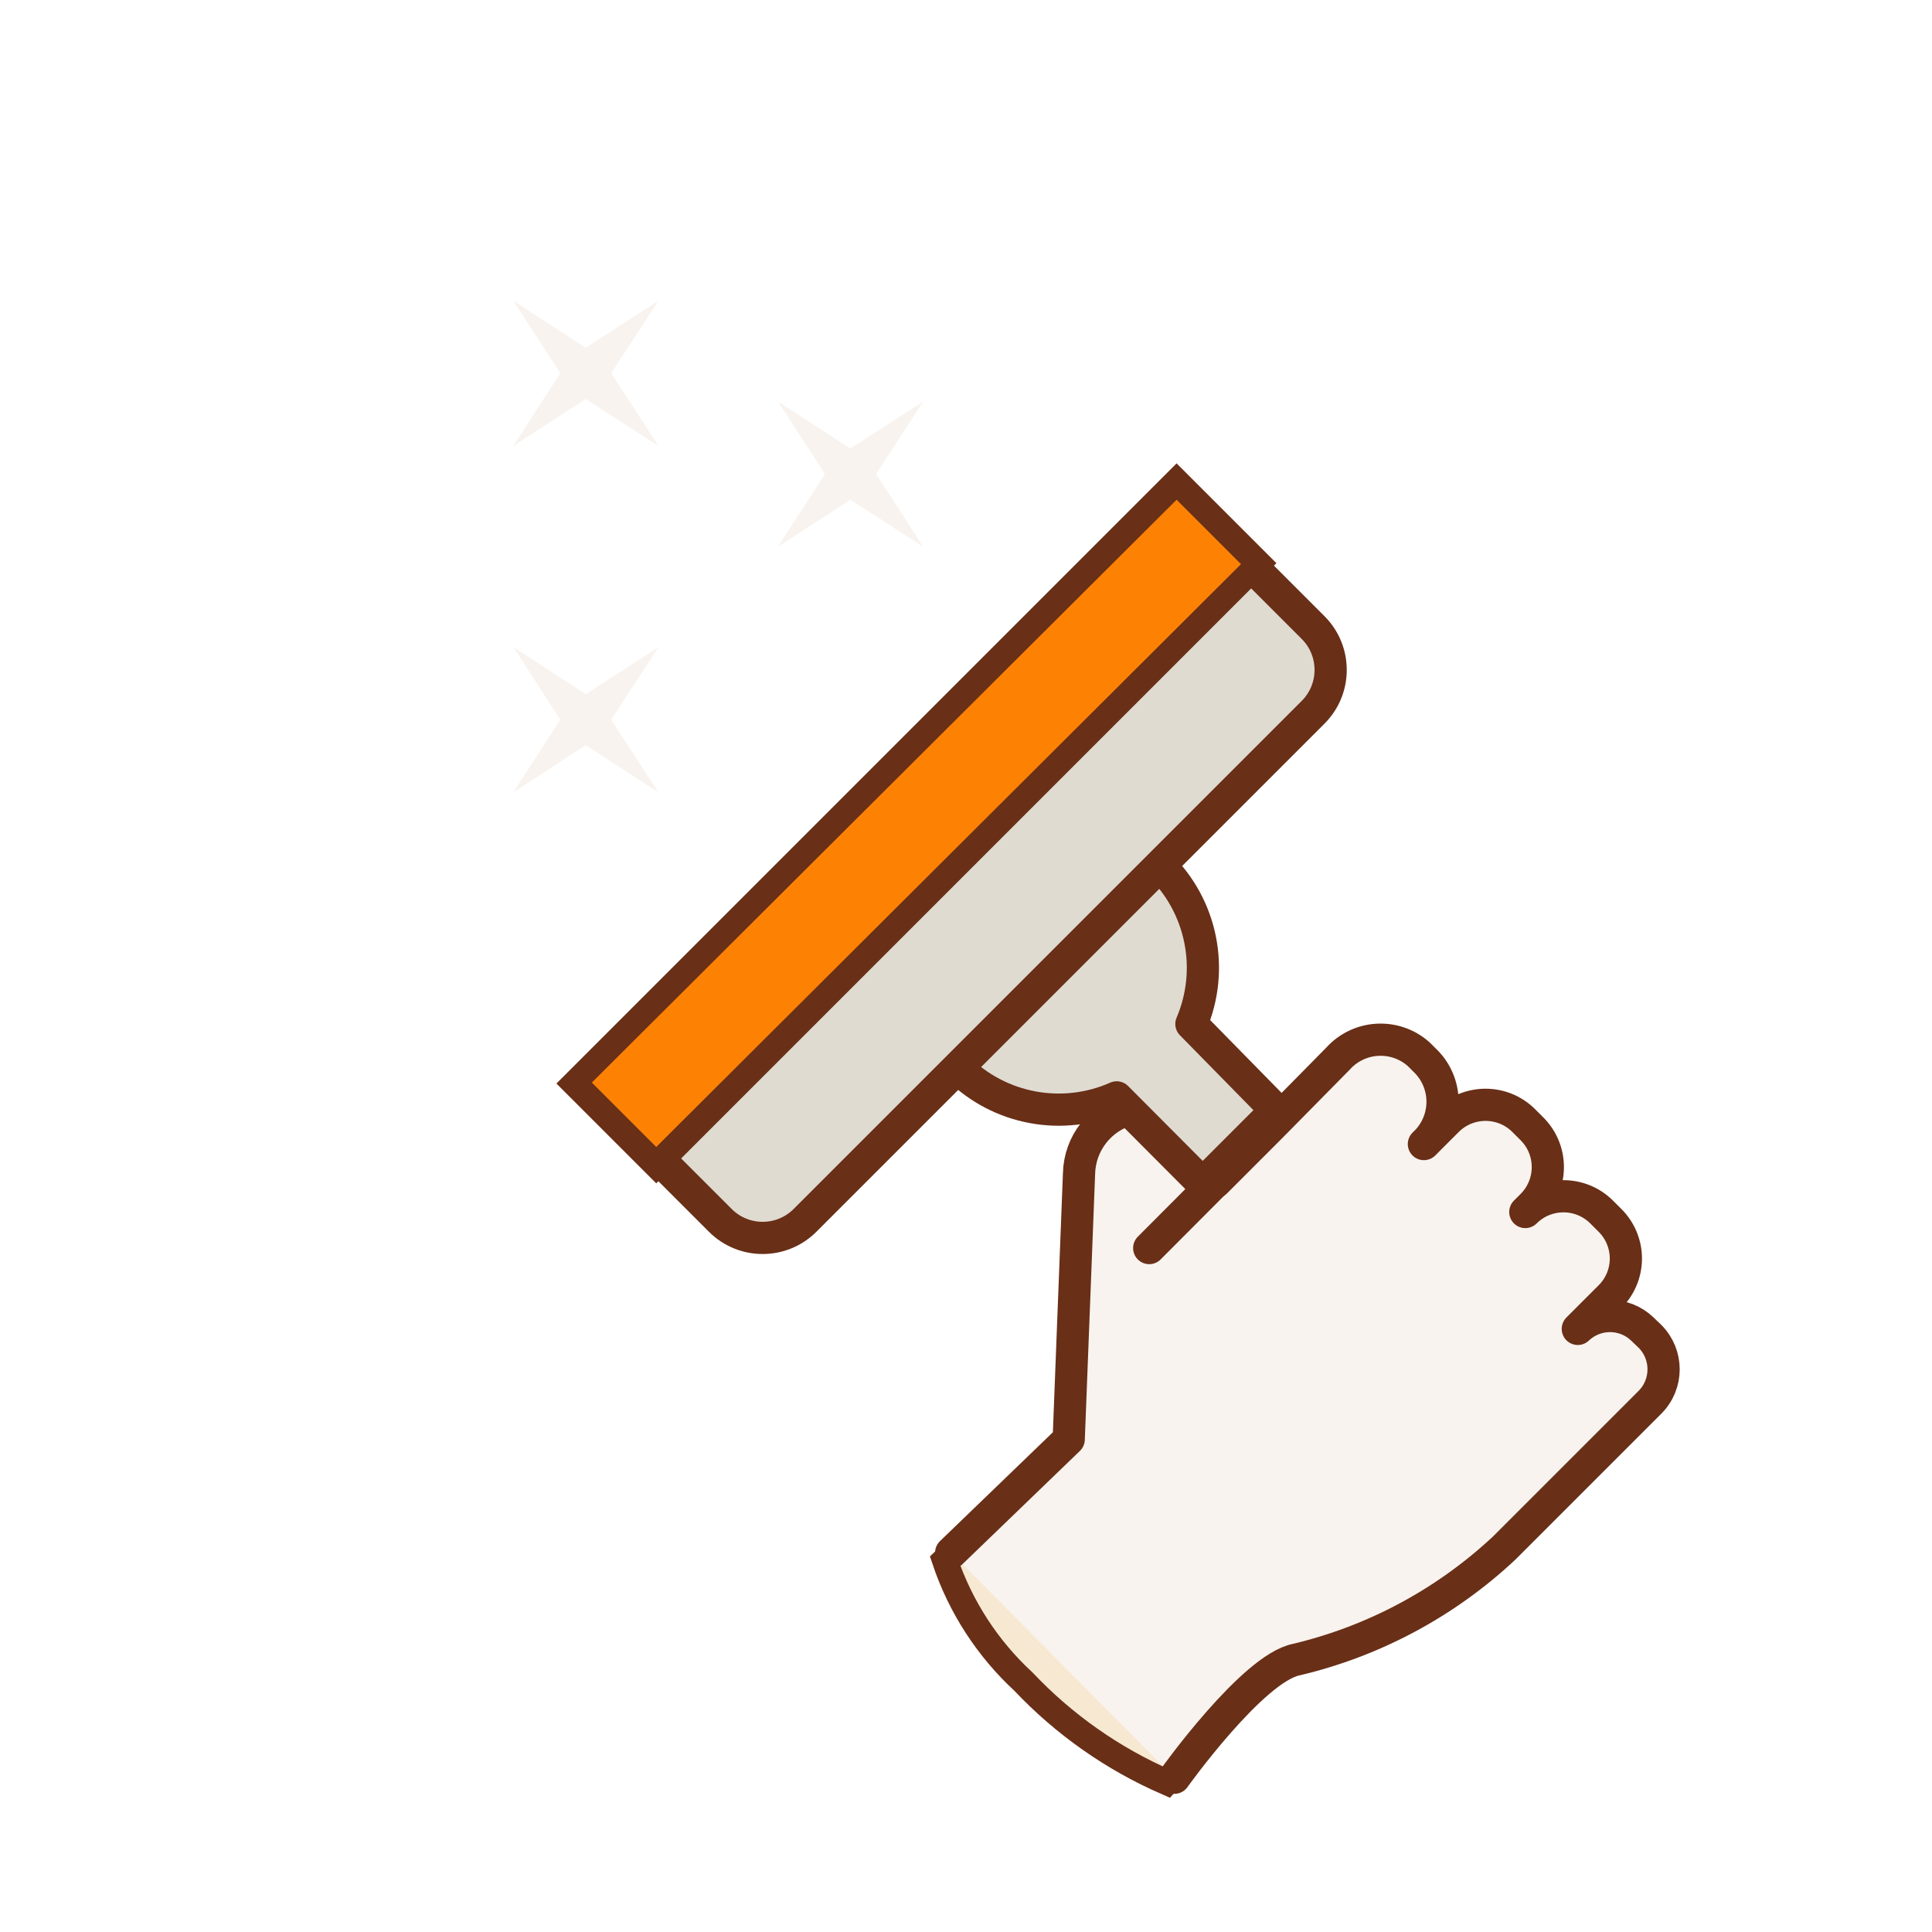
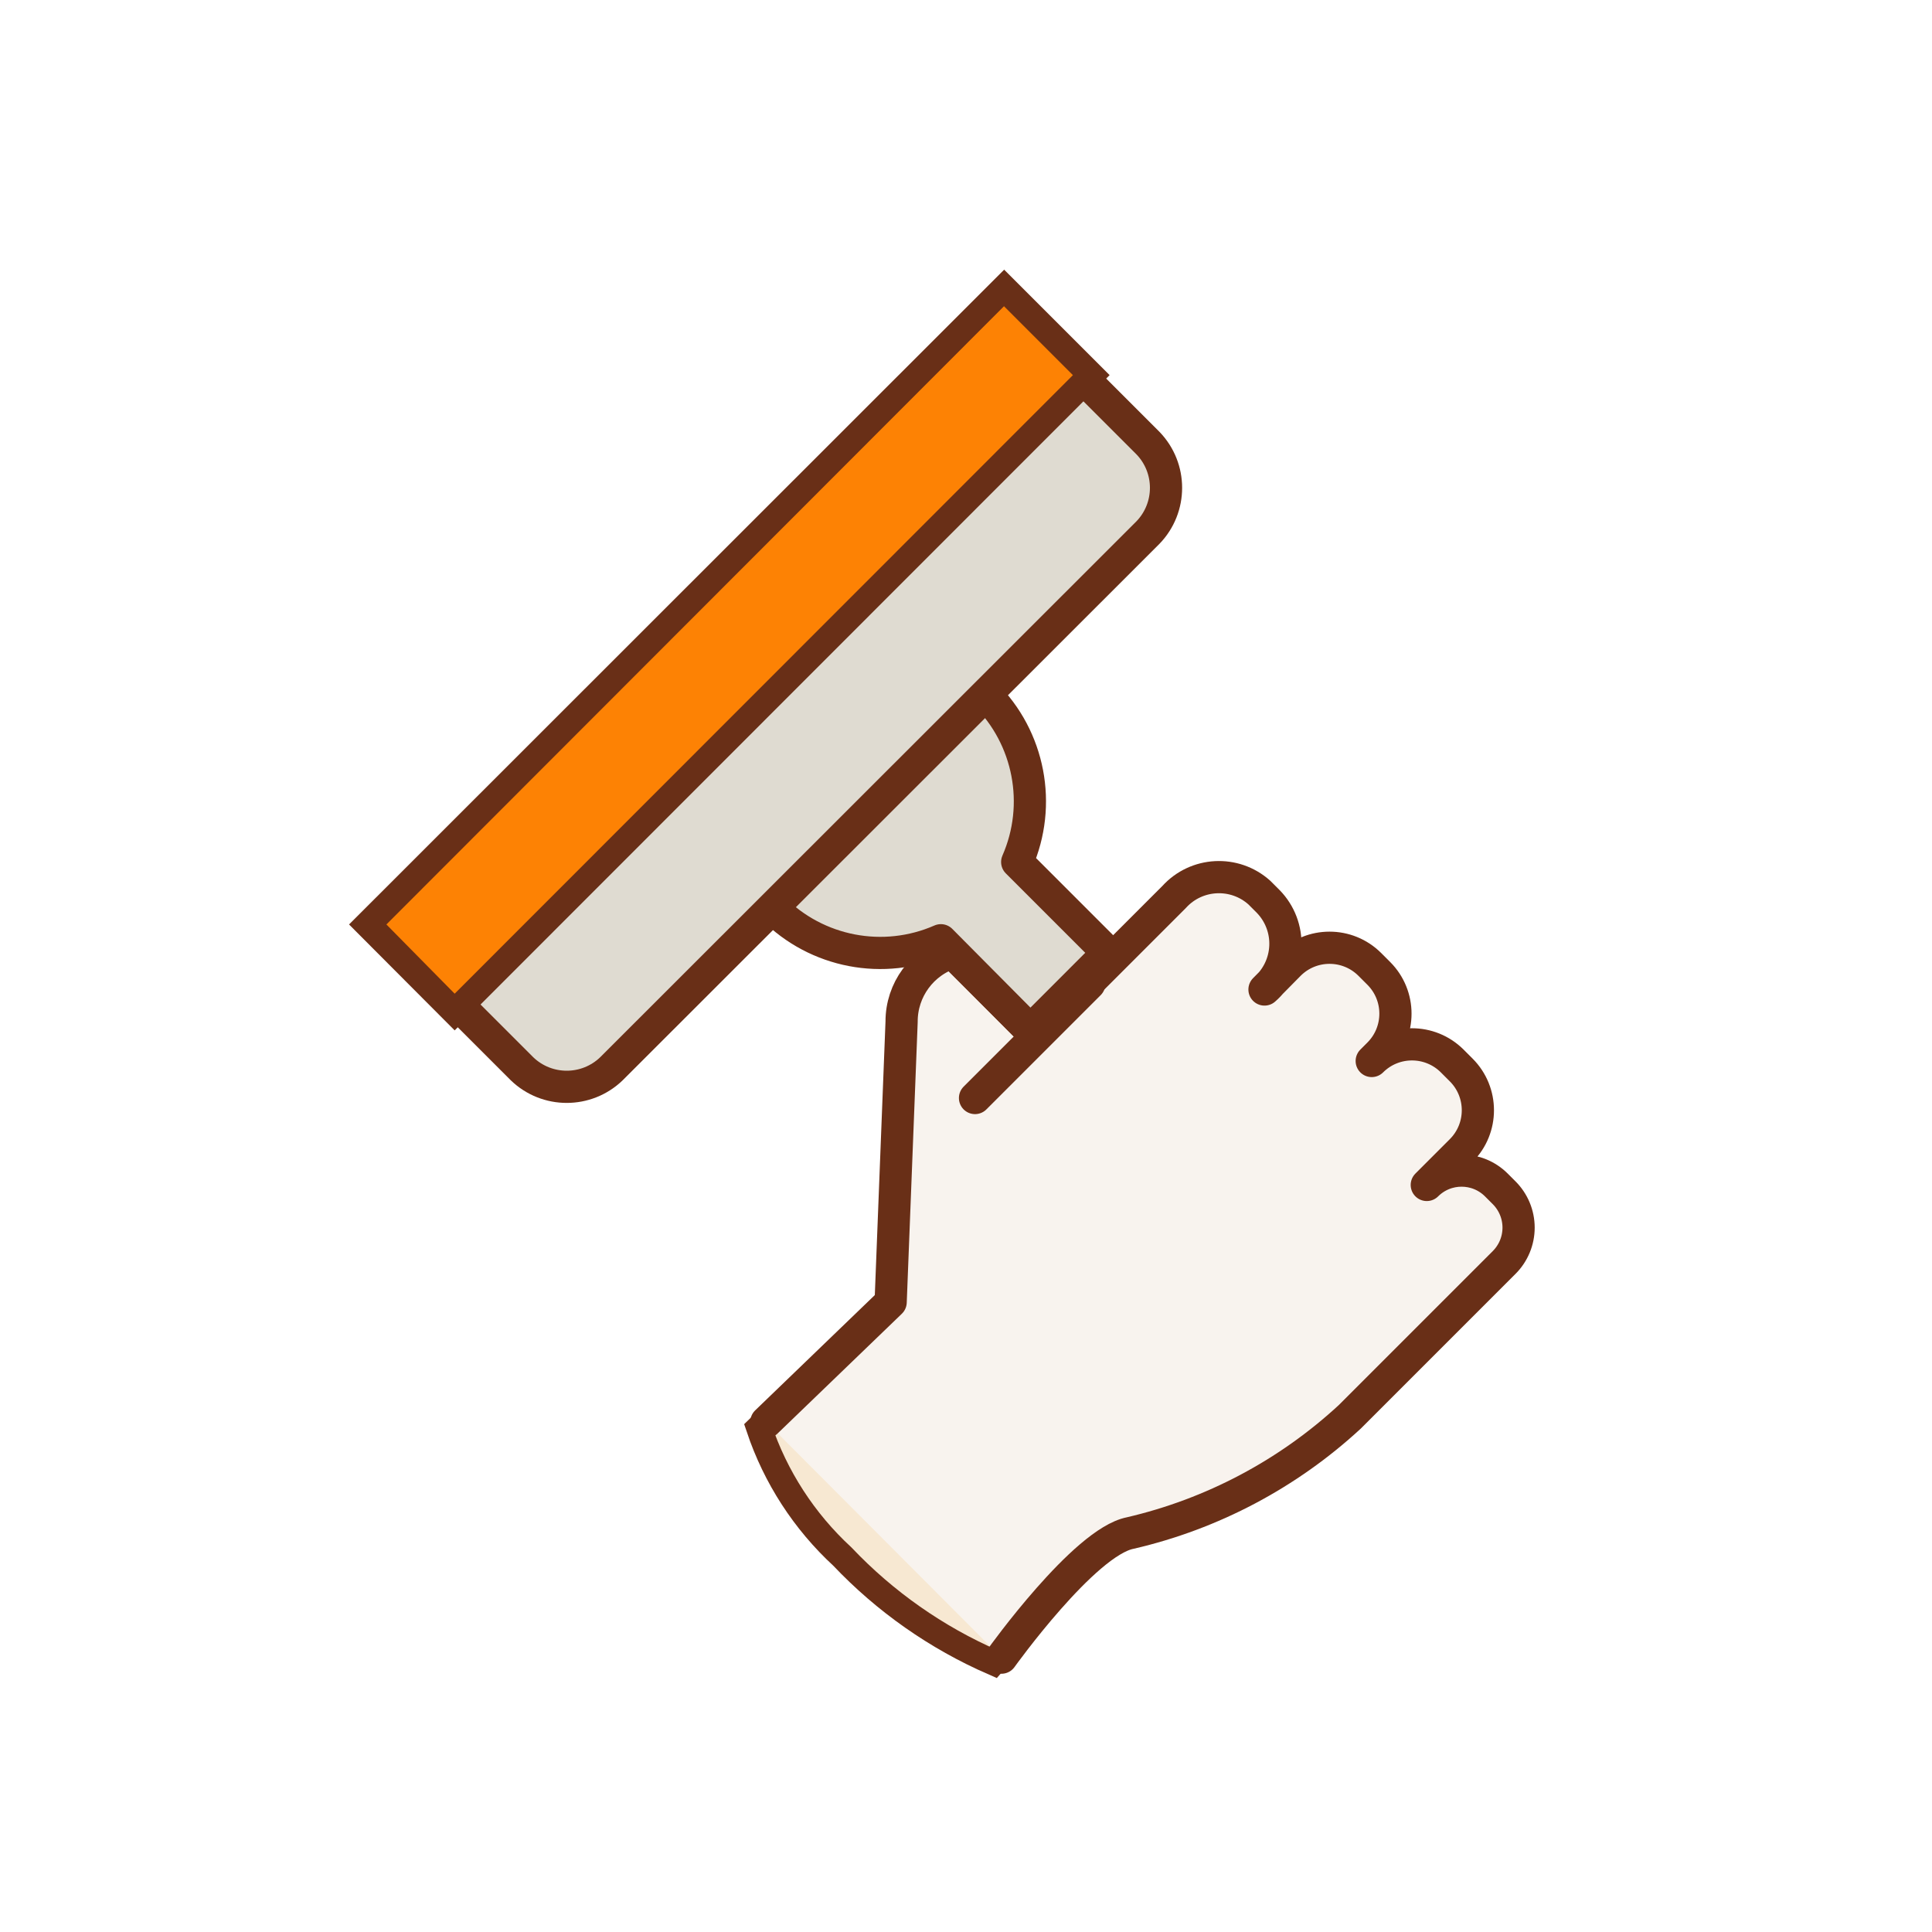
<svg xmlns="http://www.w3.org/2000/svg" width="60" height="60" viewBox="0 0 60 60">
  <g data-name="Слой 1">
    <path fill="none" d="M0 0h60v60H0z" />
-     <path d="M36.23 55.35a13.62 13.62 0 0 1-4.44-3.12 9.07 9.07 0 0 1-2.45-3.78l.64-.61 7.18 6.47z" fill="#f7e8d2" stroke="#692f17" stroke-miterlimit="10" stroke-width=".8" />
-     <path d="M36.47 55.21s2.43-3.4 3.79-3.67a14.27 14.27 0 0 0 6.45-3.46l1.69-1.69 1.23-1.23 1.61-1.61a1.45 1.45 0 0 0 0-2.05l-.24-.23a1.45 1.45 0 0 0-2 0l1-1a1.67 1.67 0 0 0 0-2.37l-.26-.26a1.68 1.68 0 0 0-2.37 0l.21-.21a1.68 1.68 0 0 0 0-2.37l-.26-.26a1.68 1.68 0 0 0-2.37 0l-.73.73a1.78 1.78 0 0 0 .1-2.53l-.26-.26a1.78 1.78 0 0 0-2.51.14L39.46 35l-1.57 1.57-.14.14v-.21-.13l-.38.38-2.3-2.3a2.12 2.12 0 0 0-1.56 2l-.32 8.25-3.65 3.52" fill="#f8f3ee" stroke="#692f17" stroke-linecap="round" stroke-linejoin="round" fill-rule="evenodd" />
-     <path fill="none" stroke="#692f17" stroke-linecap="round" stroke-linejoin="round" d="M39.05 35.39l-3.36 3.37" />
-     <path d="M29.74 33.16a4.44 4.44 0 0 0 4.94.92l2.67 2.68 2.28-2.28L37 31.8a4.44 4.44 0 0 0-1-4.94" fill="#dfdbd1" stroke="#692f17" stroke-linecap="round" stroke-linejoin="round" fill-rule="evenodd" />
-     <path d="M20.54 36.07l1.83 1.83a1.86 1.86 0 0 0 2.63 0l15.78-15.78a1.86 1.86 0 0 0 0-2.63l-1.83-1.83" fill="#dfdbd1" stroke="#692f17" stroke-linejoin="round" fill-rule="evenodd" />
-     <path fill="#f8f3ee" d="M15.94 20.09l2.25 1.47 2.26-1.46-1.47 2.25 1.47 2.26-2.26-1.47-2.25 1.47 1.46-2.26-1.46-2.26zM15.94 9.34l2.25 1.46 2.26-1.46-1.47 2.25 1.47 2.26-2.26-1.46-2.25 1.46 1.46-2.26-1.46-2.25zM24.16 12.47l2.25 1.46 2.26-1.46-1.46 2.25 1.46 2.26-2.26-1.46-2.25 1.46 1.46-2.26-1.46-2.25z" />
-     <path fill="#fd8204" d="M17.841 33.659l18.696-18.696 2.532 2.531L20.373 36.19z" />
-     <path d="M36.54 15.52l2 2-18.16 18.1-2-2 18.16-18.1m0-1.13L17.28 33.65l3.1 3.1 19.26-19.26-3.1-3.1z" fill="#692f17" />
+     <path d="M30.85 51.63a14.39 14.39 0 0 1-4.69-3.29 9.58 9.58 0 0 1-2.59-4l.67-.65 7.59 6.83z" fill="#f7e8d2" stroke="#692f17" stroke-miterlimit="10" stroke-width=".8" />
+     <path d="M31.1 51.48s2.57-3.59 4-3.87A15.07 15.07 0 0 0 41.92 44l1.79-1.79 1.3-1.3 1.7-1.7a1.53 1.53 0 0 0 0-2.17l-.24-.24a1.53 1.53 0 0 0-2.16 0l1.07-1.07a1.77 1.77 0 0 0 0-2.5l-.28-.28a1.77 1.77 0 0 0-2.5 0l.22-.22a1.77 1.77 0 0 0 0-2.5l-.28-.28a1.77 1.77 0 0 0-2.5 0l-.77.78a1.88 1.88 0 0 0 .12-2.73l-.28-.28a1.88 1.88 0 0 0-2.65.14l-2.21 2.21-1.66 1.66-.15.15v-.2-.13L32 32l-2.42-2.42A2.24 2.24 0 0 0 28 31.73l-.34 8.71-3.86 3.72" fill="#f8f3ee" stroke="#692f17" stroke-linecap="round" stroke-linejoin="round" fill-rule="evenodd" />
+     <path fill="none" stroke="#692f17" stroke-linecap="round" stroke-linejoin="round" d="M33.83 30.55l-3.55 3.55" />
+     <path d="M24 28.2a4.69 4.69 0 0 0 5.22 1L32 32l2.41-2.41-2.82-2.82a4.69 4.69 0 0 0-1-5.22" fill="#dfdbd1" stroke="#692f17" stroke-linecap="round" stroke-linejoin="round" fill-rule="evenodd" />
+     <path d="M14.28 31.26l1.93 1.93a2 2 0 0 0 2.78 0l16.66-16.65a2 2 0 0 0 0-2.78l-1.93-1.93" fill="#dfdbd1" stroke="#692f17" stroke-linejoin="round" fill-rule="evenodd" />
+     <path fill="#fd8204" d="M11.41 28.718L31.186 8.94l2.708 2.709-19.777 19.777z" />
+     <path d="M31.18 9.51l2.14 2.14-19.2 19.21L12 28.71l19.18-19.2m0-1.13L10.84 28.71 14.12 32l20.34-20.35-3.28-3.28z" fill="#692f17" />
  </g>
</svg>
